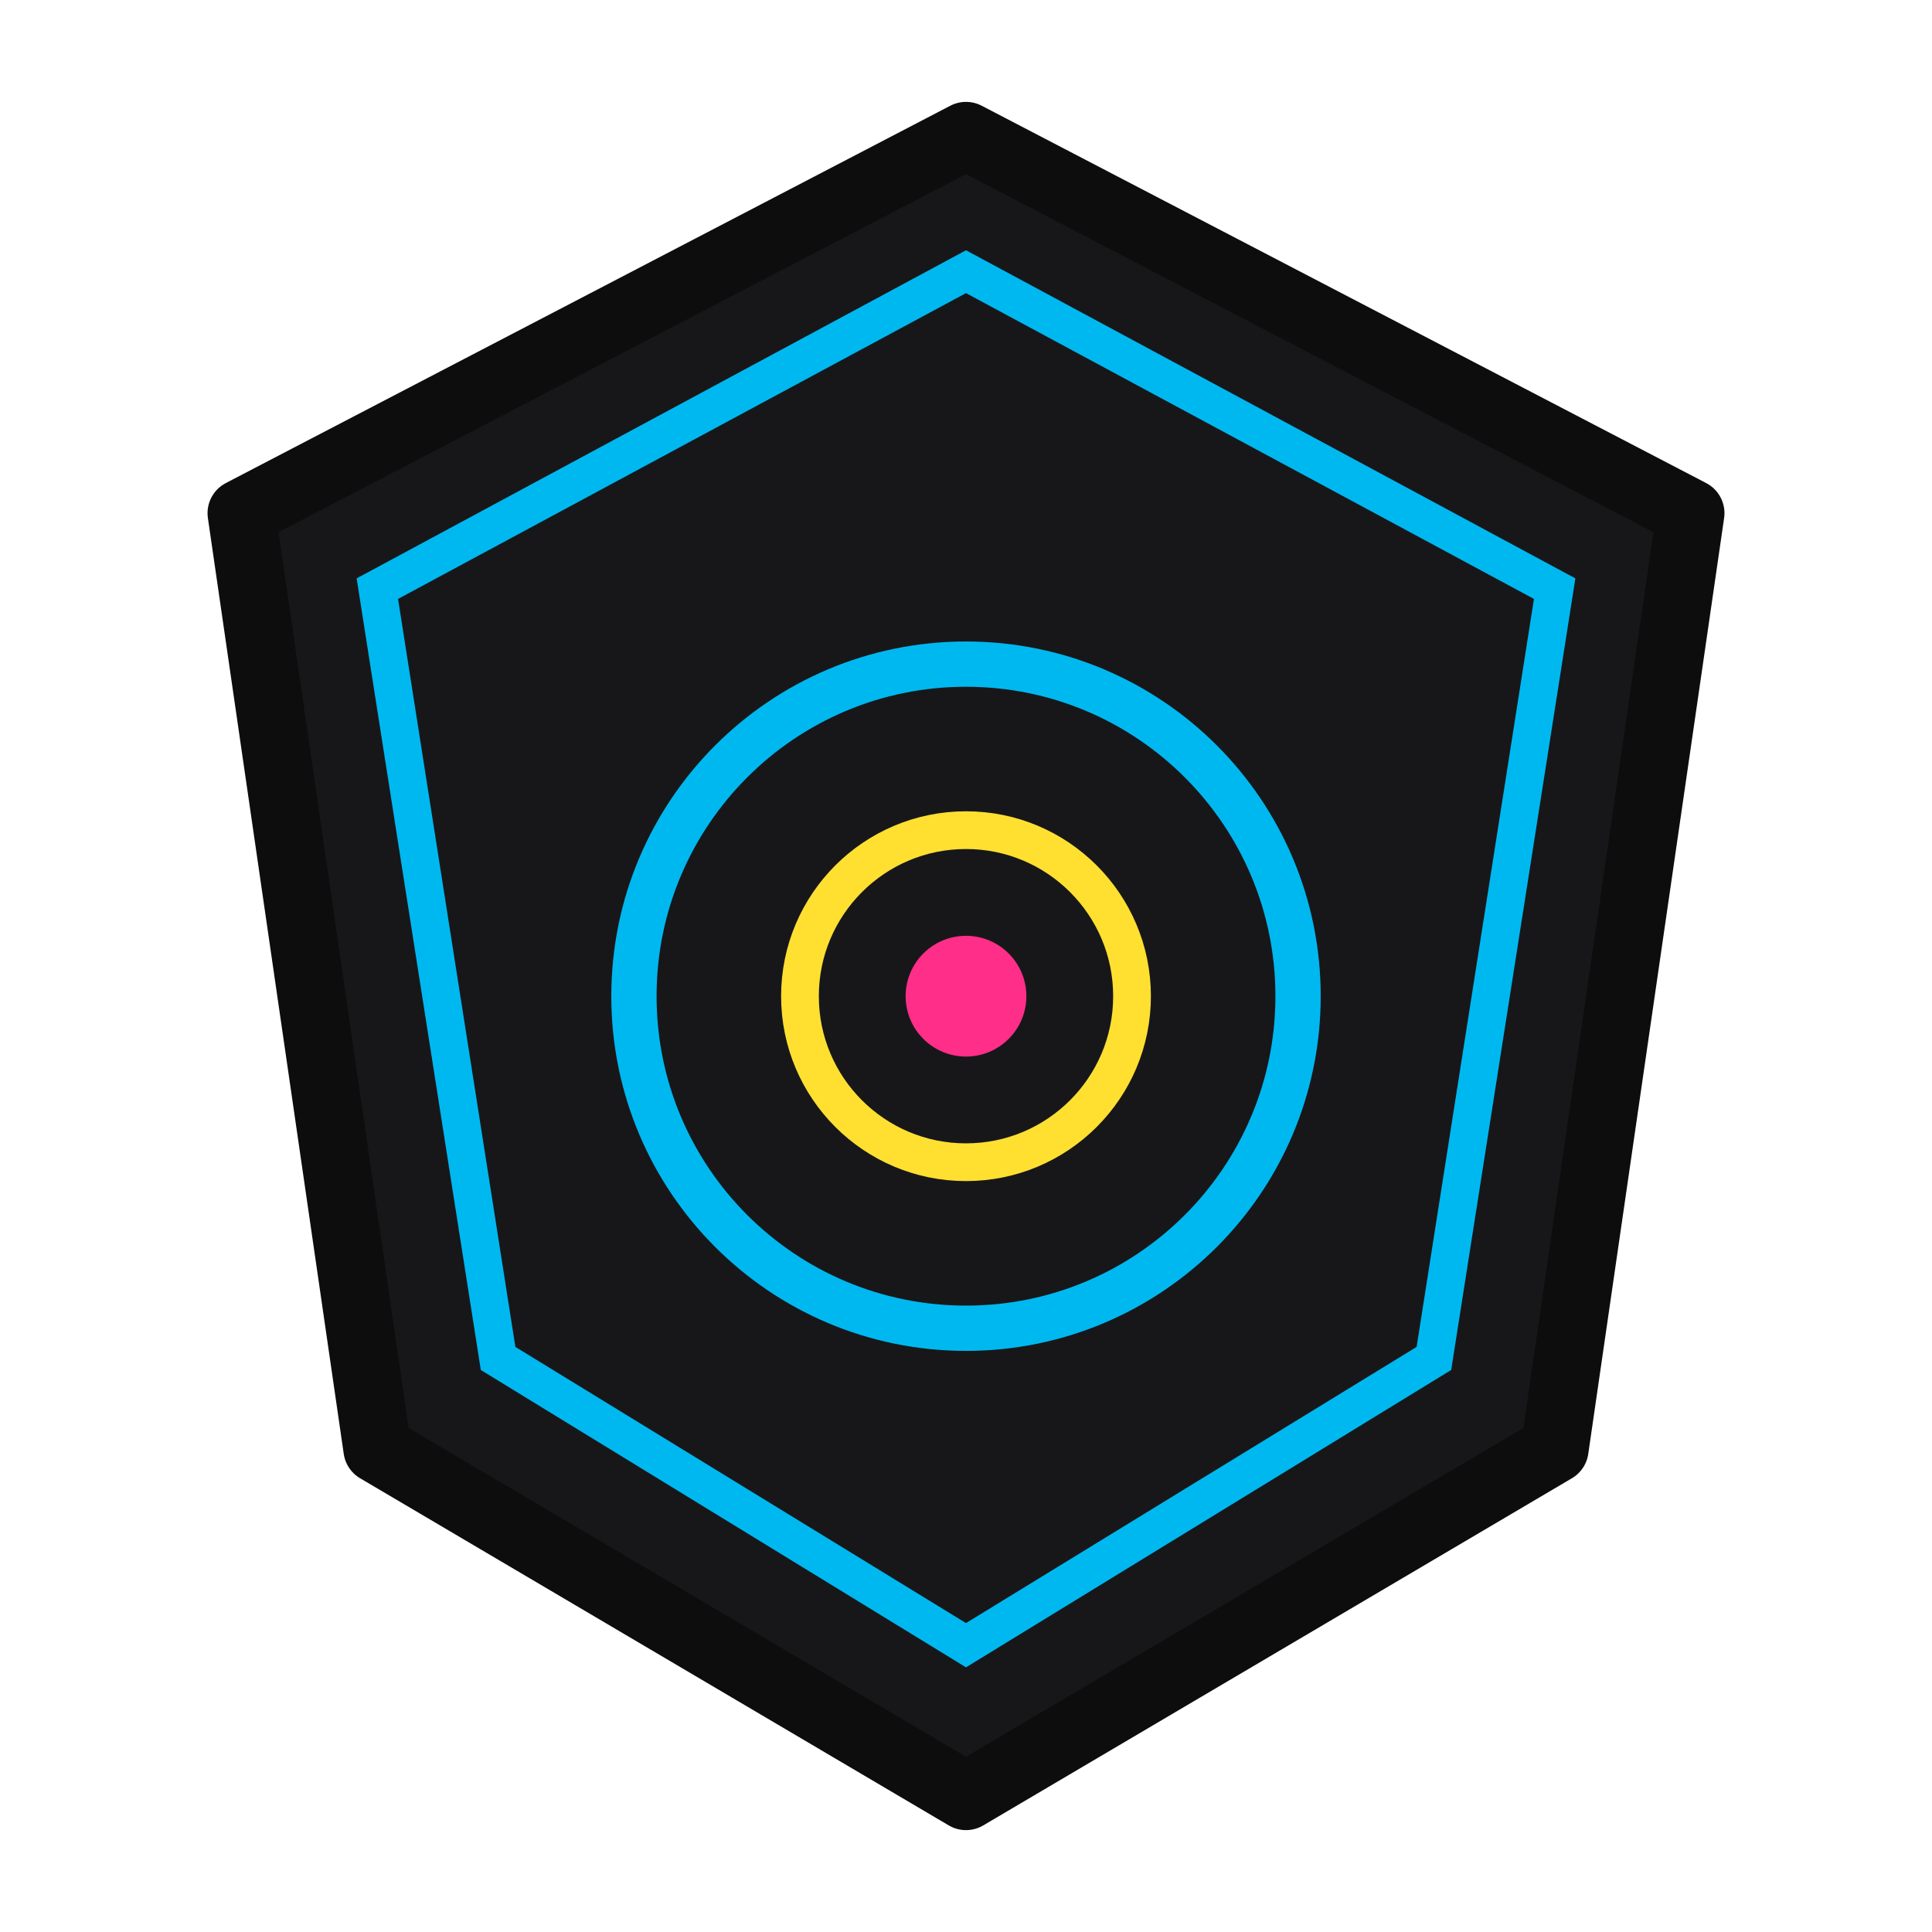
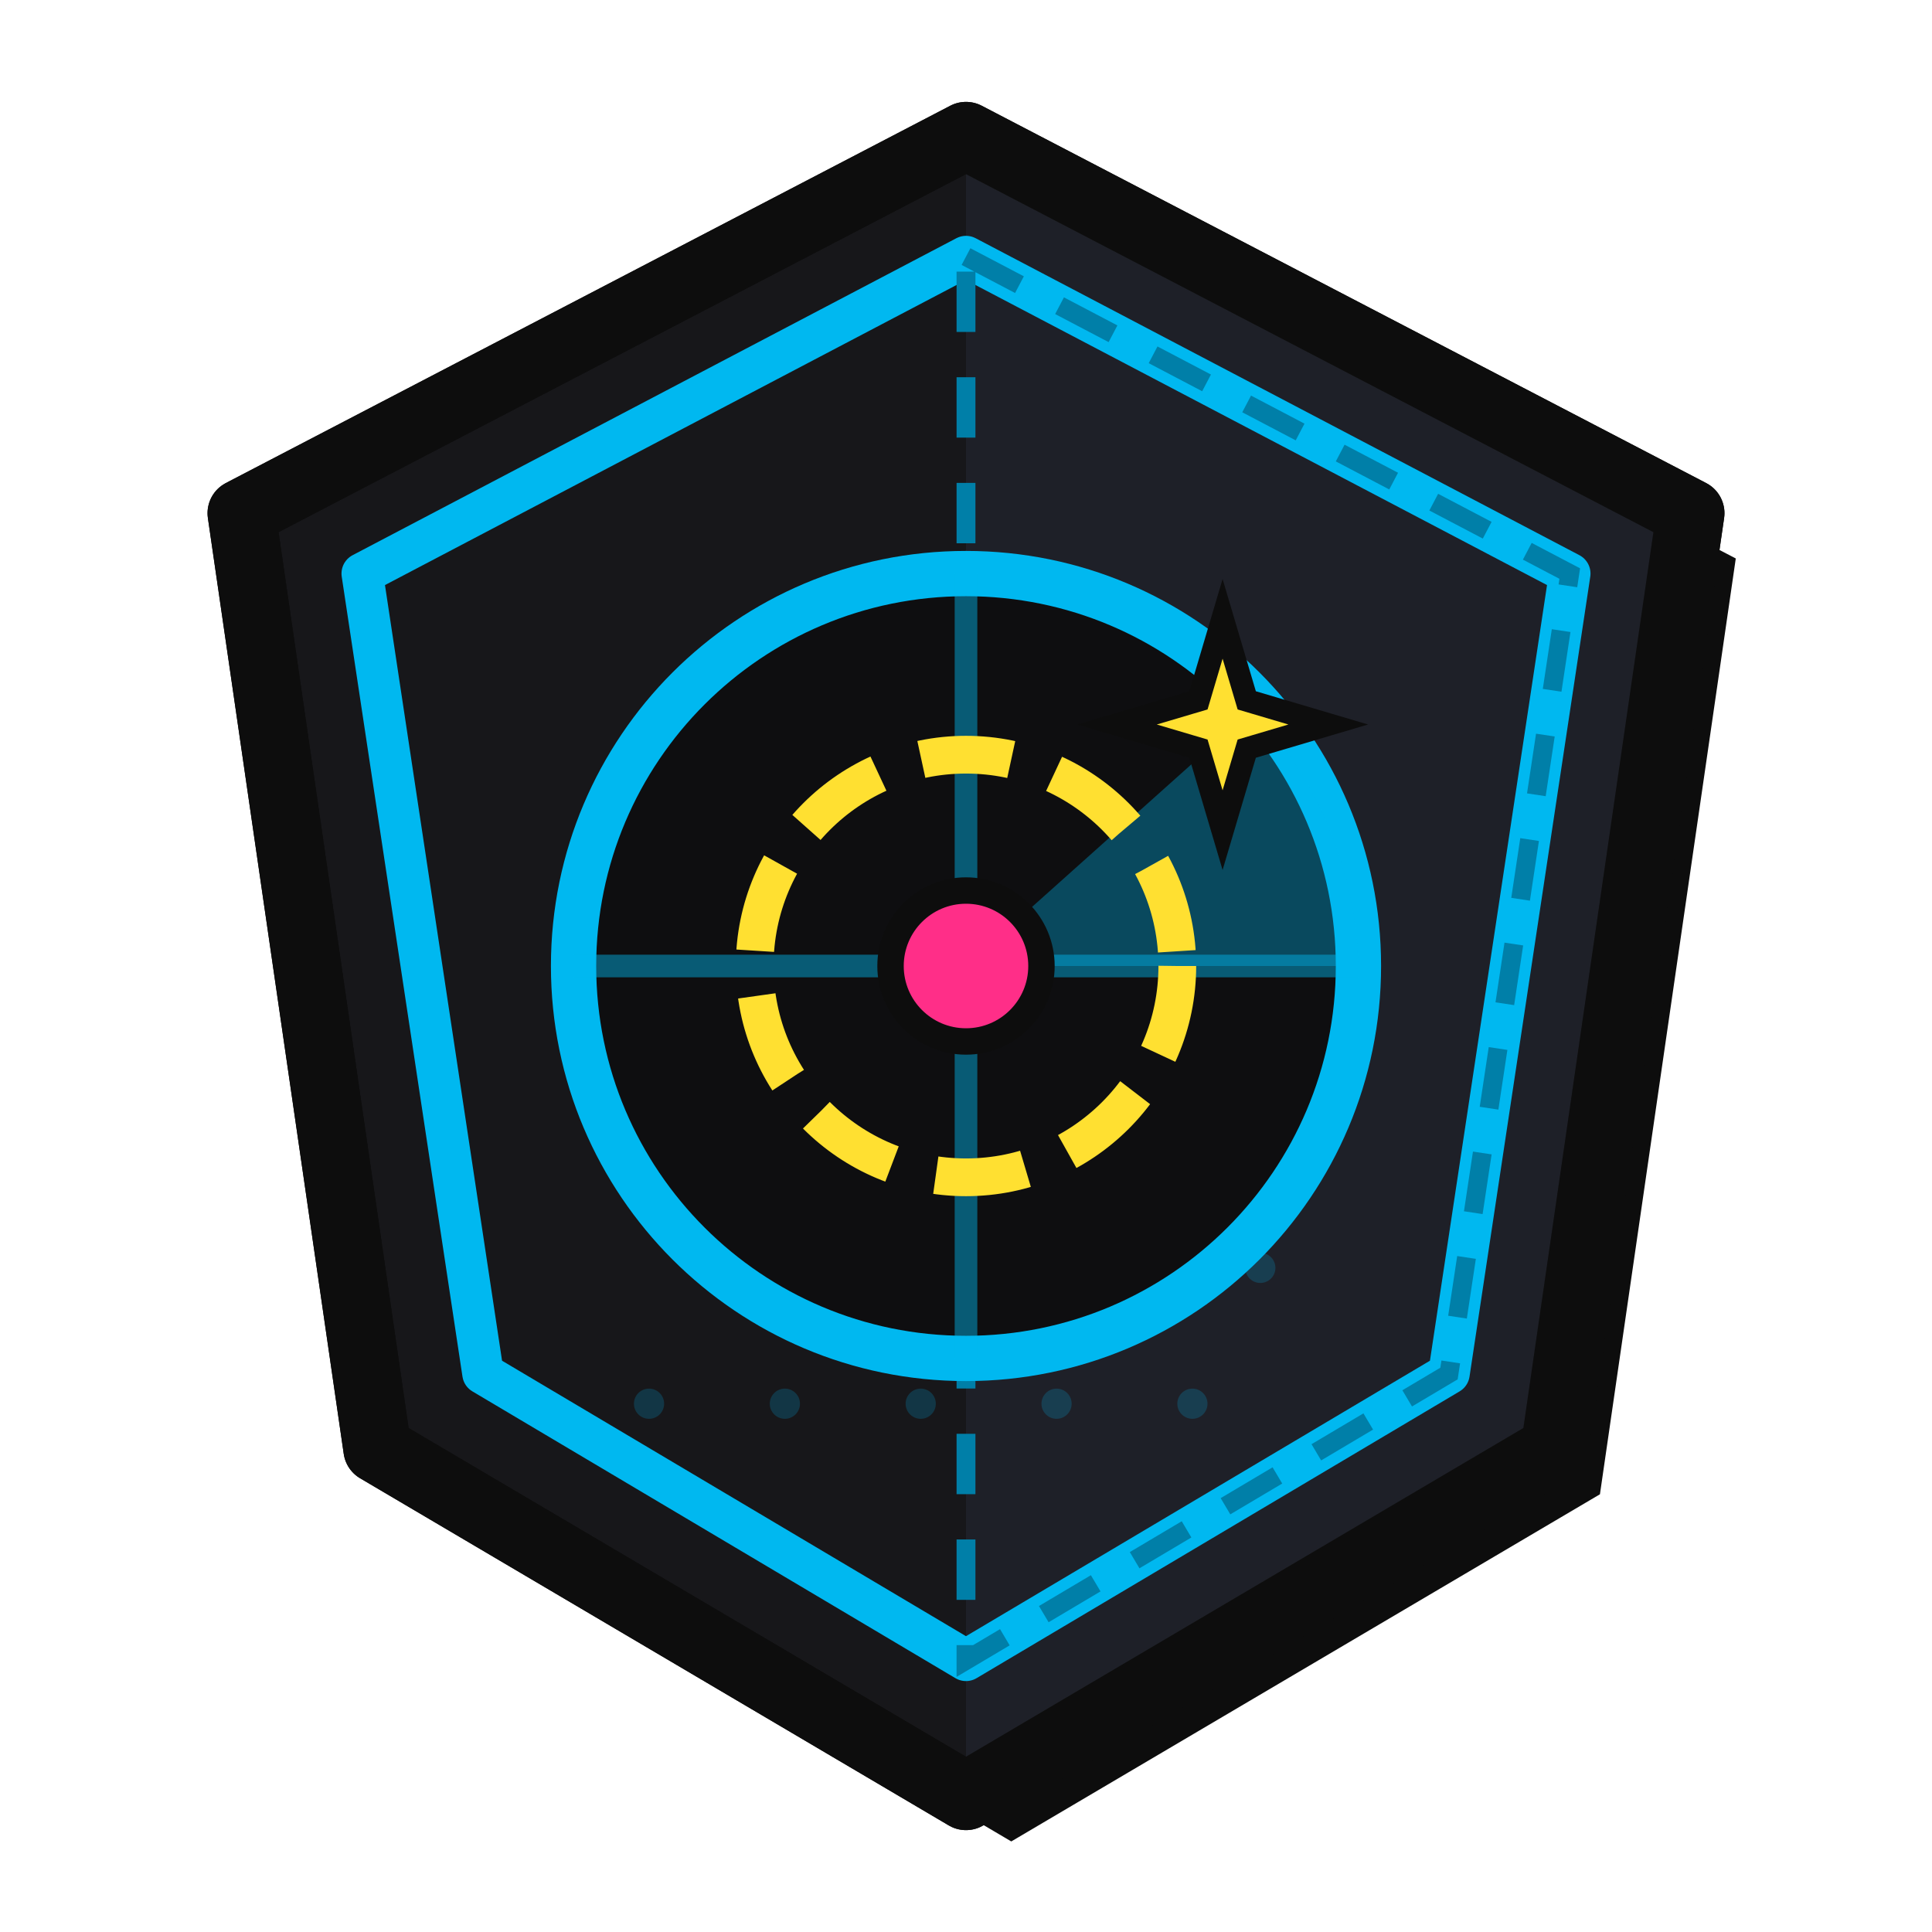
<svg xmlns="http://www.w3.org/2000/svg" viewBox="0 0 256 256" width="256" height="256" role="img" aria-label="Signal Scout badge">
+   <polygon points="134,24 230,74 212,198 134,244 56,198 38,74" fill="#0d0d0d" />
  <polygon points="128,18 224,68 206,192 128,238 50,192 32,68" fill="#17171a" stroke="#0d0d0d" stroke-width="9" stroke-linejoin="round" />
-   <polygon points="128,36 206,78 190,180 128,218 66,180 50,78" fill="none" stroke="#00b8f0" stroke-width="5" />
-   <circle cx="128" cy="132" r="44" fill="none" stroke="#00b8f0" stroke-width="6" />
-   <circle cx="128" cy="132" r="22" fill="none" stroke="#ffe031" stroke-width="5" />
-   <circle cx="128" cy="132" r="8" fill="#ff2e88" />
+   <polygon points="128,18 224,68 206,192 128,238" fill="#262833" fill-opacity="0.55" />
+   <polygon points="128,34 208,76 192,182 128,220 64,182 48,76" fill="none" stroke="#00b8f0" stroke-width="5.5" stroke-linejoin="round" />
+   <polygon points="128,34 208,76 192,182 128,220" fill="none" stroke="#007fa8" stroke-width="2.5" stroke-dasharray="8 6" />
+   <circle cx="86" cy="150" r="2" fill="#00b8f0" fill-opacity="0.2" />
+   <circle cx="104" cy="150" r="2" fill="#00b8f0" fill-opacity="0.2" />
+   <circle cx="122" cy="150" r="2" fill="#00b8f0" fill-opacity="0.2" />
+   <circle cx="140" cy="150" r="2" fill="#00b8f0" fill-opacity="0.2" />
+   <circle cx="158" cy="150" r="2" fill="#00b8f0" fill-opacity="0.2" />
+   <circle cx="95" cy="168" r="2" fill="#00b8f0" fill-opacity="0.2" />
+   <circle cx="113" cy="168" r="2" fill="#00b8f0" fill-opacity="0.2" />
+   <circle cx="131" cy="168" r="2" fill="#00b8f0" fill-opacity="0.2" />
+   <circle cx="149" cy="168" r="2" fill="#00b8f0" fill-opacity="0.2" />
+   <circle cx="167" cy="168" r="2" fill="#00b8f0" fill-opacity="0.2" />
+   <circle cx="86" cy="186" r="2" fill="#00b8f0" fill-opacity="0.2" />
+   <circle cx="104" cy="186" r="2" fill="#00b8f0" fill-opacity="0.2" />
+   <circle cx="122" cy="186" r="2" fill="#00b8f0" fill-opacity="0.2" />
+   <circle cx="140" cy="186" r="2" fill="#00b8f0" fill-opacity="0.2" />
+   <circle cx="158" cy="186" r="2" fill="#00b8f0" fill-opacity="0.2" />
+   <circle cx="128" cy="128" r="52" fill="#0e0e10" stroke="#00b8f0" stroke-width="6" />
+   <path d="M 128 76 V 180 M 76 128 H 180" stroke="#00b8f0" stroke-width="3" stroke-opacity="0.45" />
+   <path d="M 128 128 L 166 94 A 52 52 0 0 1 180 128 Z" fill="#00b8f0" fill-opacity="0.35" />
+   <circle cx="128" cy="128" r="28" fill="none" stroke="#ffe031" stroke-width="5" stroke-dasharray="12 6" />
+   <circle cx="128" cy="128" r="10" fill="#ff2e88" stroke="#0d0d0d" stroke-width="3.5" />
+   <path d="M 162.0 82.0 L 165.2 92.8 L 176.0 96.0 L 165.2 99.2 L 162.0 110.0 L 158.8 99.2 L 148.0 96.0 L 158.8 92.8 Z" fill="#ffe031" stroke="#0d0d0d" stroke-width="3" />
+   <polygon points="128,18 224,68 206,192 128,238 50,192 32,68" fill="none" stroke="#0d0d0d" stroke-width="9" stroke-linejoin="round" />
</svg>
